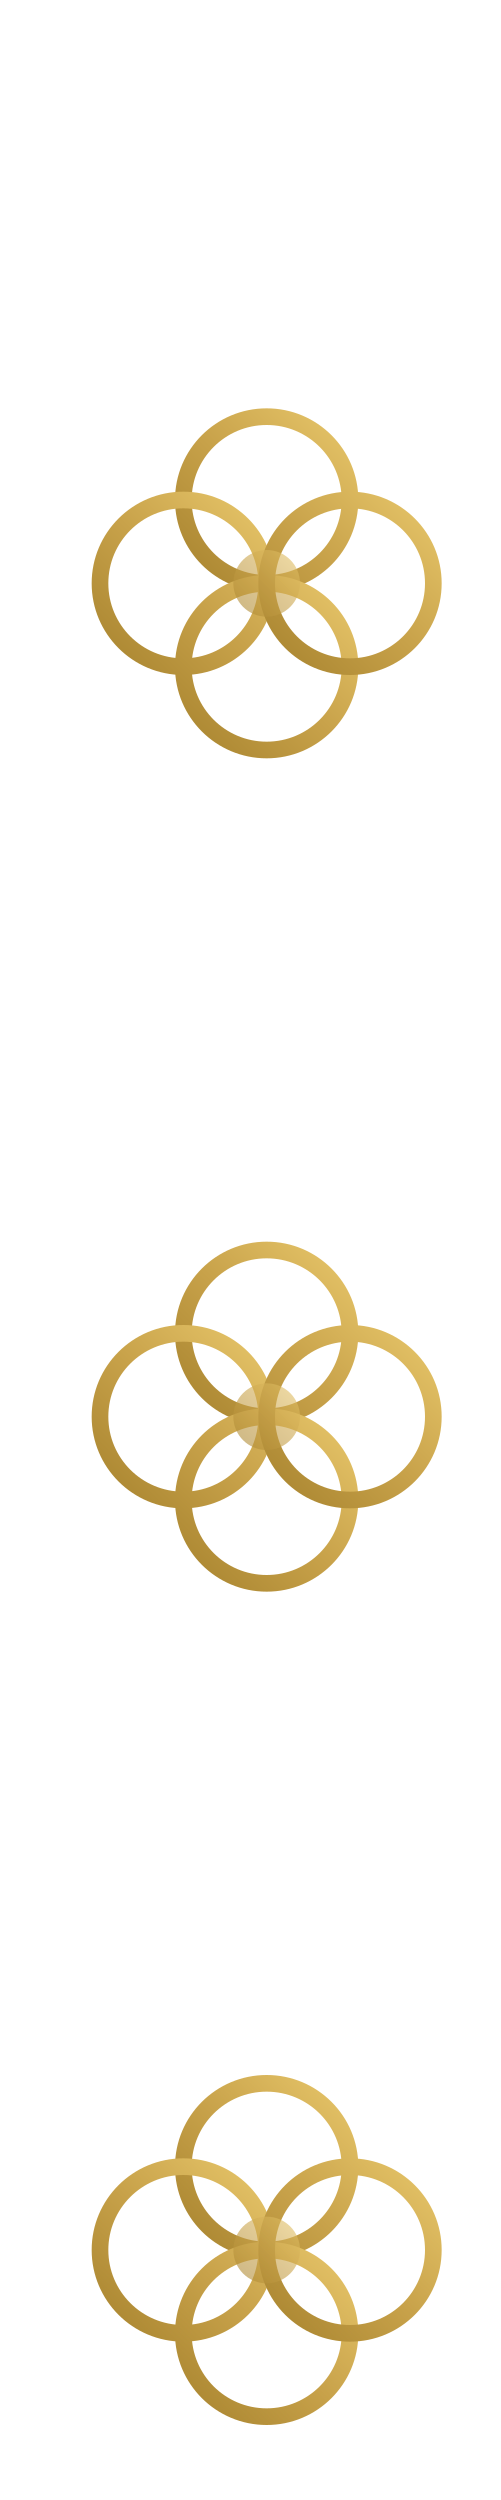
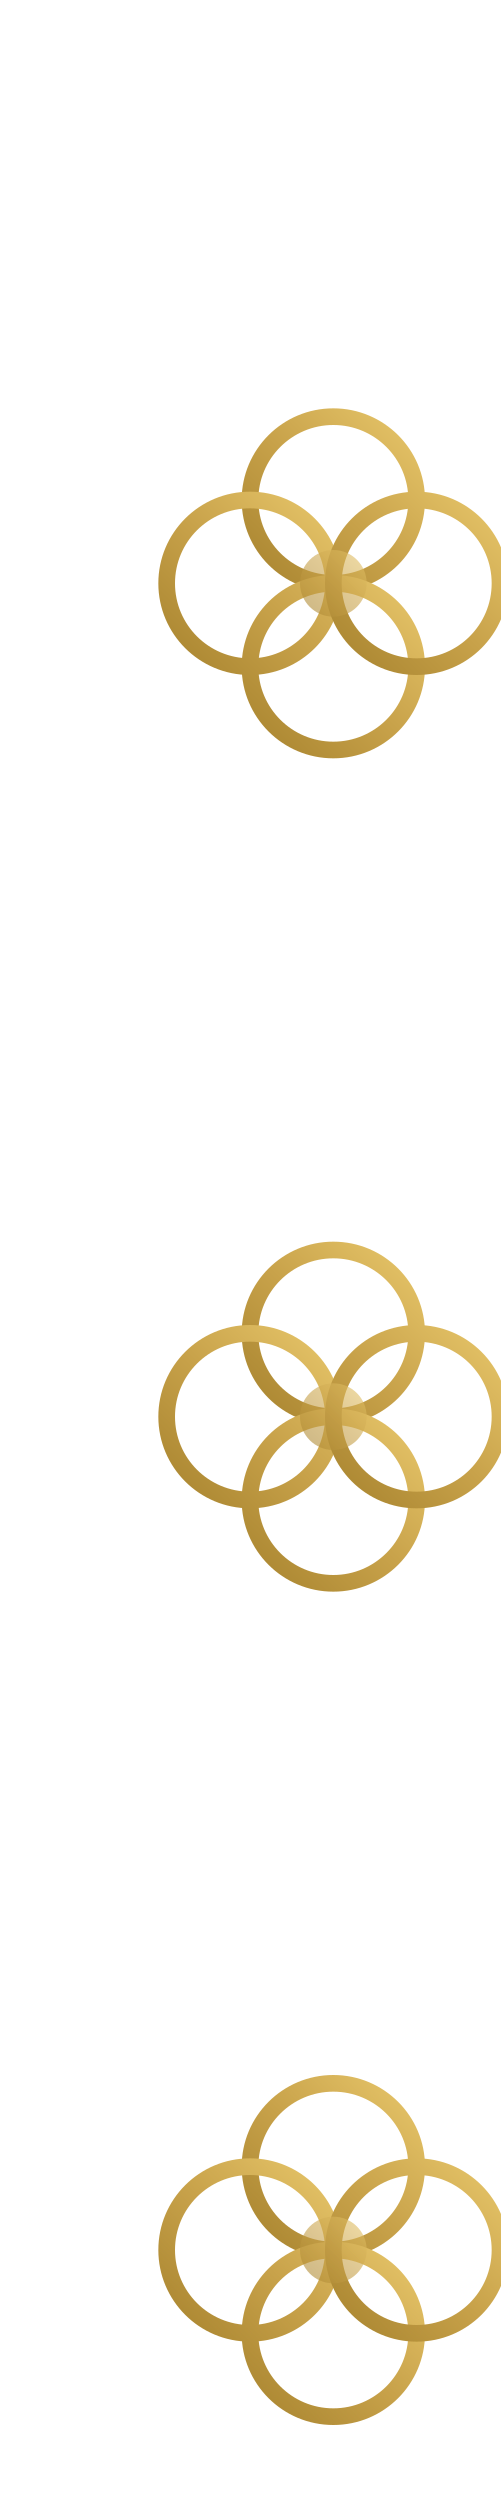
<svg xmlns="http://www.w3.org/2000/svg" viewBox="0 0 60 300" width="60" height="300" role="img" aria-label="Tradisional Jawa right ornament">
  <defs>
    <linearGradient id="gv" x1="0" y1="0" x2="1" y2="1">
      <stop offset="0" stop-color="#e7c66a" />
      <stop offset="0.5" stop-color="#c8a24a" />
      <stop offset="1" stop-color="#a8842f" />
    </linearGradient>
    <g id="kawung" fill="none" stroke="url(#gv)" stroke-width="2" stroke-linecap="round" stroke-linejoin="round">
      <circle cx="20" cy="10" r="10" />
      <circle cx="30" cy="20" r="10" />
      <circle cx="20" cy="30" r="10" />
      <circle cx="10" cy="20" r="10" />
      <circle cx="20" cy="20" r="4" fill="url(#gv)" fill-opacity="0.6" stroke="none" />
    </g>
  </defs>
  <g transform="translate(60,0) scale(-1,1)">
-     <line x1="12" y1="0" x2="12" y2="300" stroke="url(#gv)" stroke-width="1.5" opacity="0.5" />
-     <use href="#kawung" transform="translate(8,50)" />
-     <use href="#kawung" transform="translate(8,150)" />
-     <use href="#kawung" transform="translate(8,250)" />
+     <line x1="6" y1="0" x2="6" y2="300" stroke="url(#gv)" stroke-width="1.5" opacity="0.5" />
+     <use href="#kawung" transform="translate(0,50)" />
+     <use href="#kawung" transform="translate(0,150)" />
+     <use href="#kawung" transform="translate(0,250)" />
  </g>
</svg>
